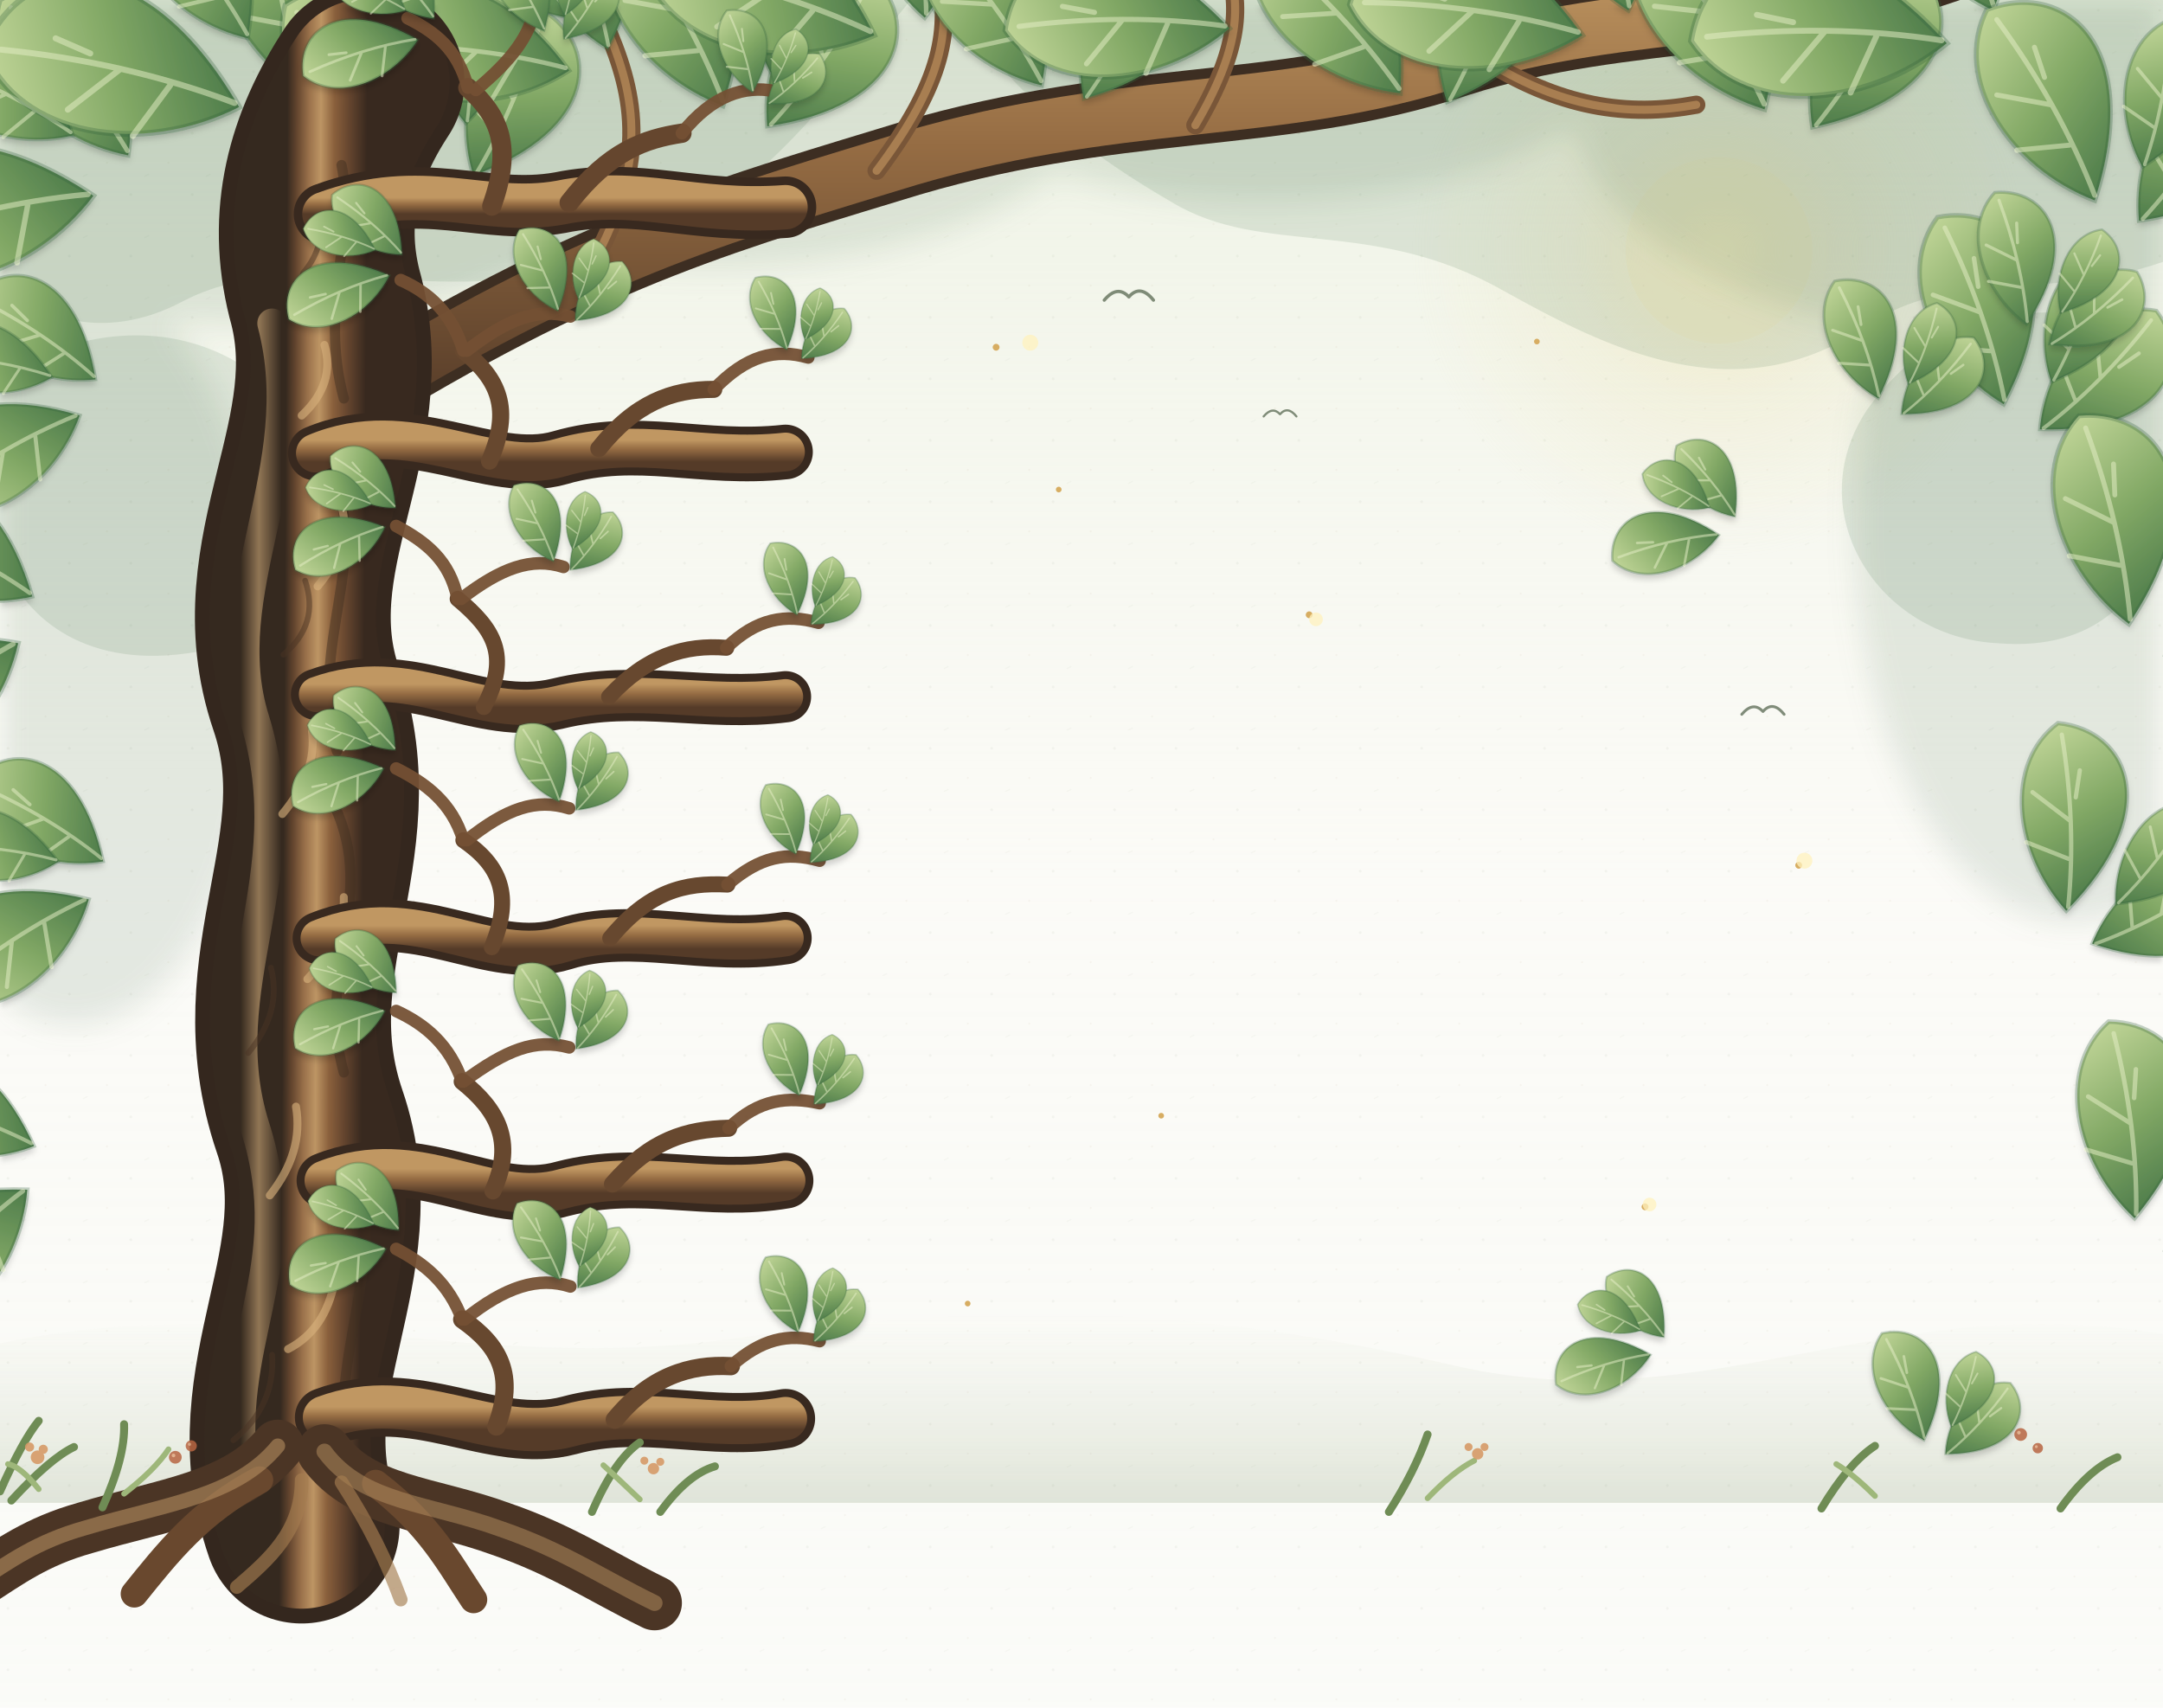
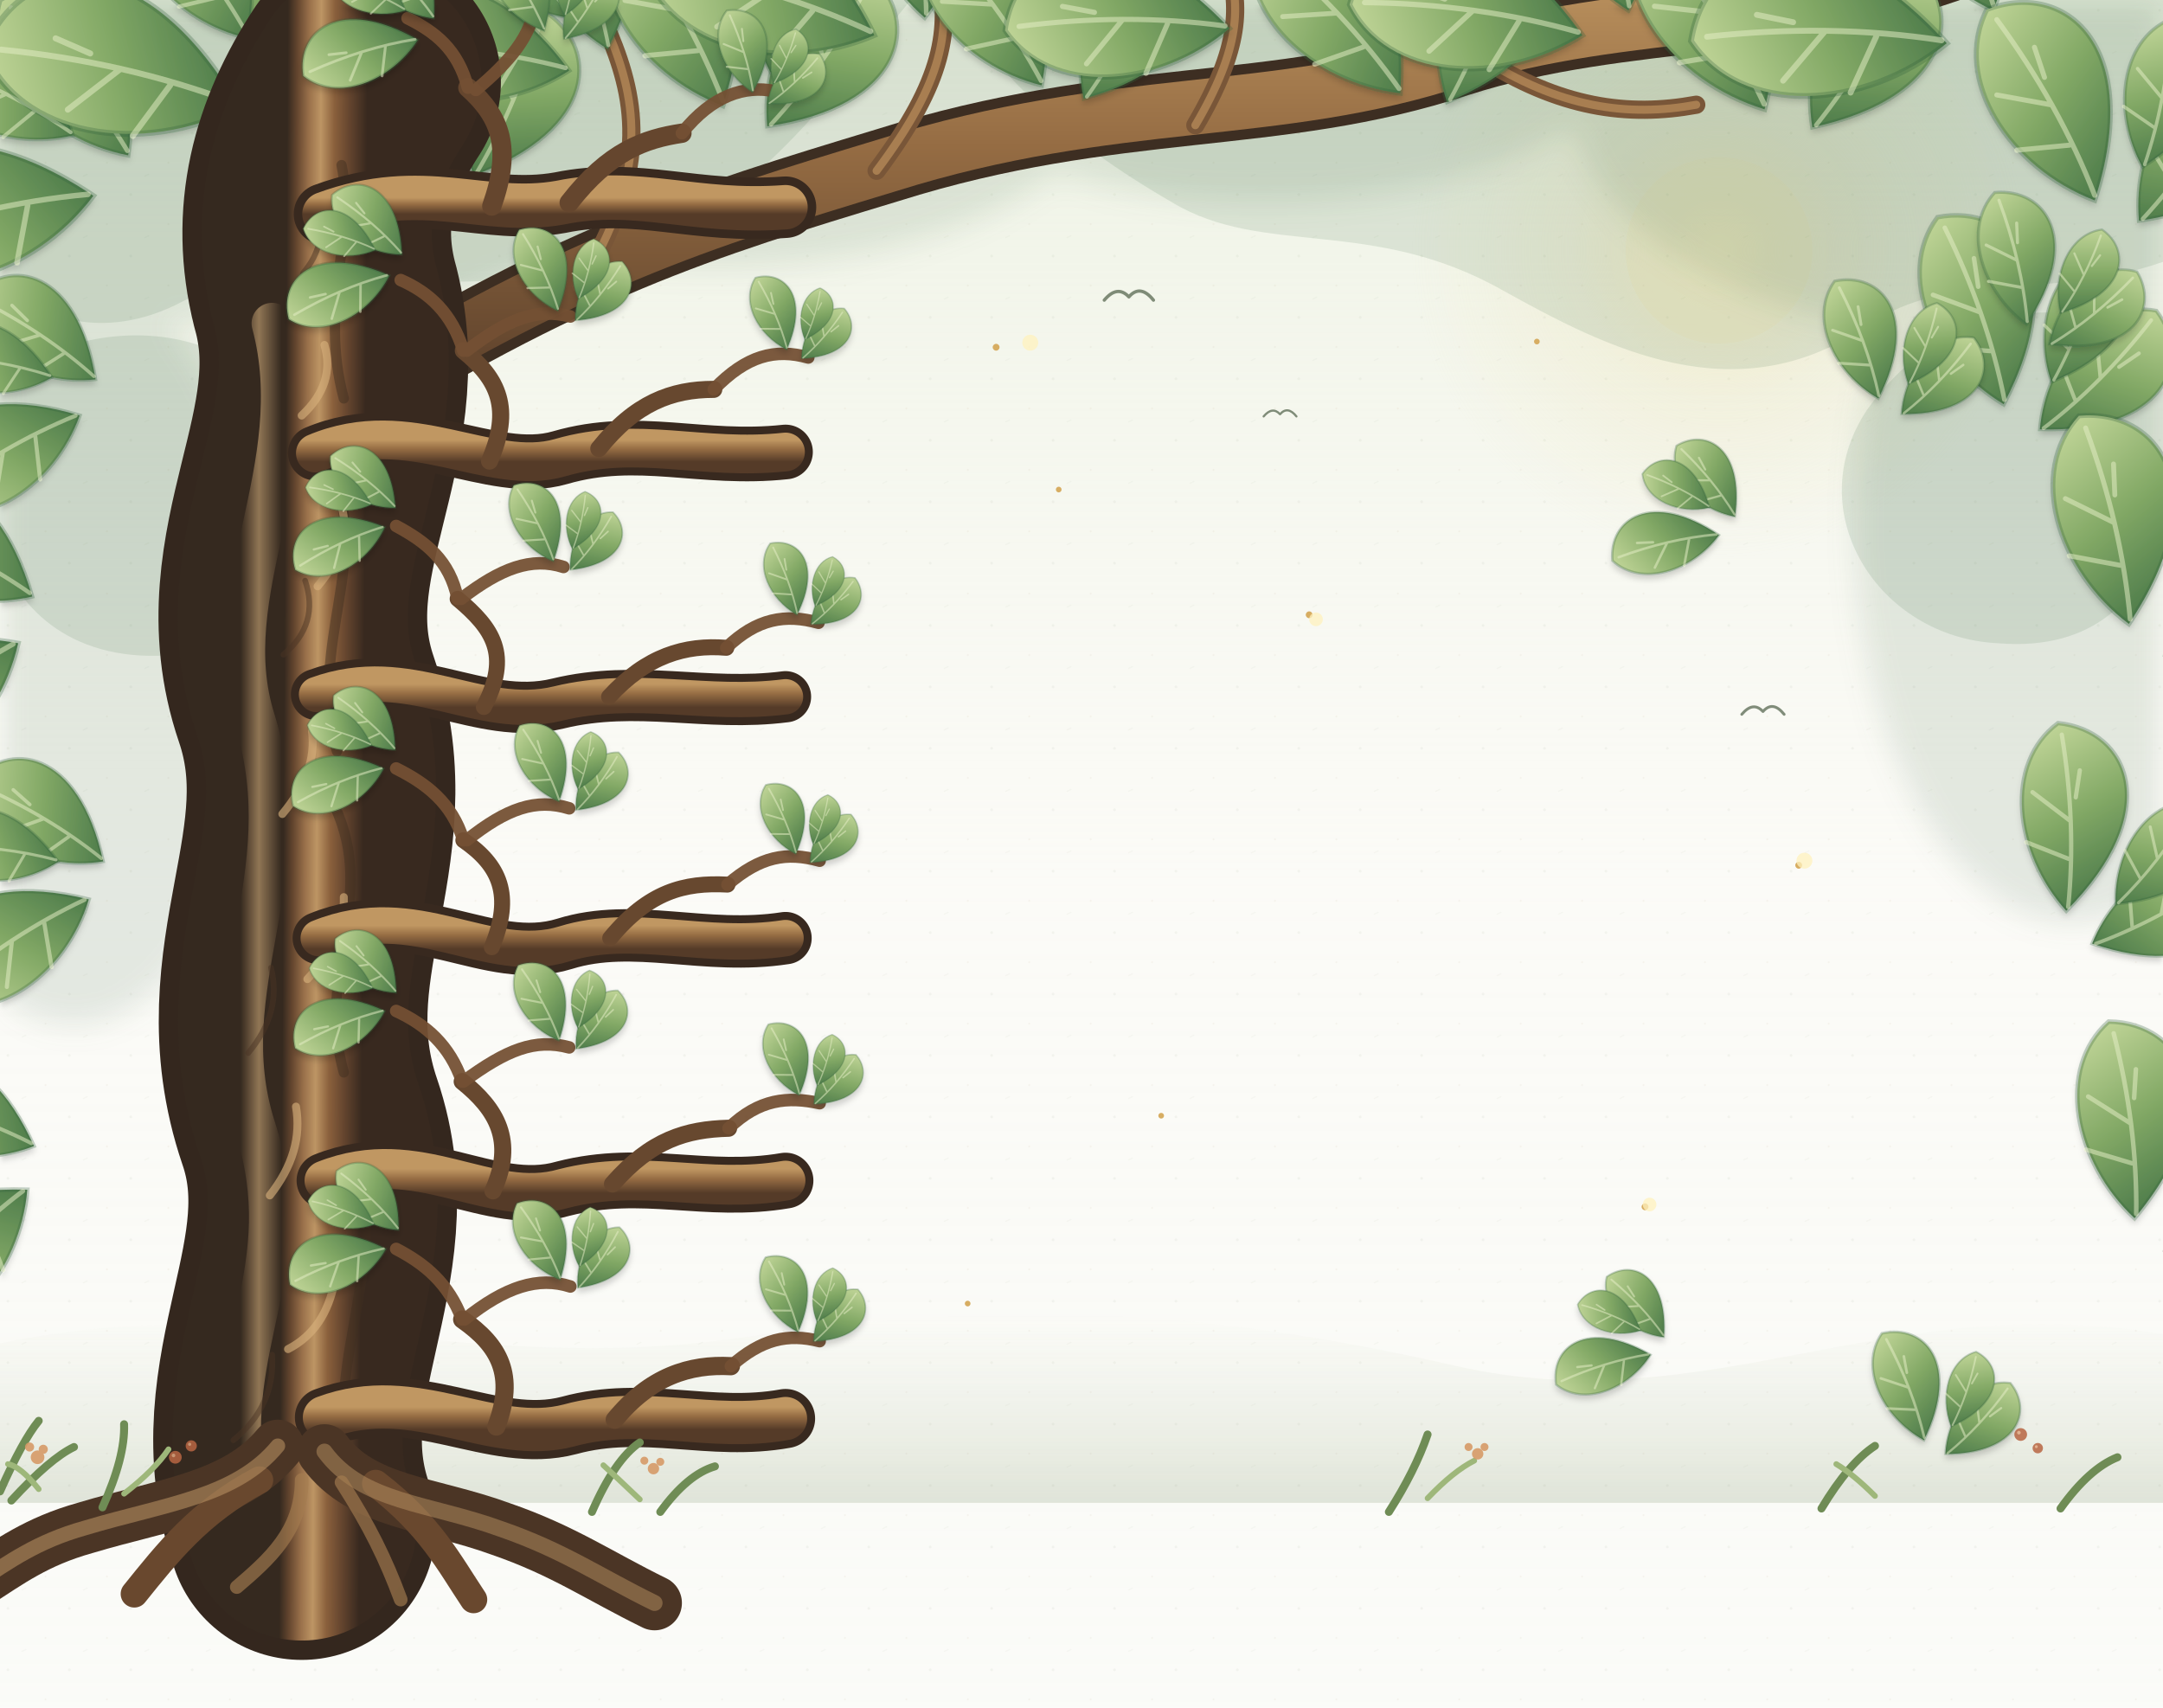
<svg xmlns="http://www.w3.org/2000/svg" viewBox="0 0 1900 1500" preserveAspectRatio="none" role="img" aria-label="Ilustração de uma grande árvore viva, com raízes, tronco, galhos e folhas">
  <defs>
    <linearGradient id="skyWash" x1="0" y1="0" x2="0" y2="1">
      <stop offset="0" stop-color="#e8efdc" stop-opacity=".8" />
      <stop offset=".52" stop-color="#f4f3e8" stop-opacity=".35" />
      <stop offset="1" stop-color="#e7ead8" stop-opacity=".18" />
    </linearGradient>
    <linearGradient id="bark" x1="0" y1="0" x2="1" y2=".1">
      <stop offset="0" stop-color="#35291f" />
      <stop offset=".12" stop-color="#63452e" />
      <stop offset=".27" stop-color="#99704a" />
      <stop offset=".42" stop-color="#bd9564" />
      <stop offset=".59" stop-color="#8a603c" />
      <stop offset=".77" stop-color="#66462f" />
      <stop offset="1" stop-color="#38291f" />
    </linearGradient>
    <linearGradient id="barkLight" x1="0" y1="0" x2="1" y2="0">
      <stop offset="0" stop-color="#f1c68d" stop-opacity="0" />
      <stop offset=".45" stop-color="#f1c68d" stop-opacity=".75" />
      <stop offset="1" stop-color="#f1c68d" stop-opacity="0" />
    </linearGradient>
    <linearGradient id="branchWood" x1="0" y1="0" x2="0" y2="1">
      <stop offset="0" stop-color="#c09762" />
      <stop offset=".42" stop-color="#956c43" />
      <stop offset="1" stop-color="#553b28" />
    </linearGradient>
    <linearGradient id="leafDeep" x1="0" y1="0" x2="1" y2="1">
      <stop offset="0" stop-color="#8fab70" />
      <stop offset=".48" stop-color="#47784a" />
      <stop offset="1" stop-color="#1c5034" />
    </linearGradient>
    <linearGradient id="leafGreen" x1="0" y1="0" x2="1" y2="1">
      <stop offset="0" stop-color="#c6d99c" />
      <stop offset=".52" stop-color="#83a966" />
      <stop offset="1" stop-color="#477647" />
    </linearGradient>
    <linearGradient id="leafLight" x1="0" y1="0" x2="1" y2="1">
      <stop offset="0" stop-color="#e1e9b9" />
      <stop offset=".58" stop-color="#a9c582" />
      <stop offset="1" stop-color="#668f53" />
    </linearGradient>
    <linearGradient id="leafOlive" x1="0" y1="0" x2="1" y2="1">
      <stop offset="0" stop-color="#b9c77c" />
      <stop offset="1" stop-color="#718d4f" />
    </linearGradient>
    <radialGradient id="sunGlow">
      <stop offset="0" stop-color="#fff4c6" stop-opacity=".7" />
      <stop offset=".48" stop-color="#e8dca7" stop-opacity=".22" />
      <stop offset="1" stop-color="#e8dca7" stop-opacity="0" />
    </radialGradient>
    <linearGradient id="ground" x1="0" y1="0" x2="0" y2="1">
      <stop offset="0" stop-color="#a7b989" stop-opacity="0" />
      <stop offset="1" stop-color="#71865e" stop-opacity=".2" />
    </linearGradient>
    <filter id="softShadow" x="-30%" y="-30%" width="160%" height="160%">
      <feGaussianBlur stdDeviation="13" />
    </filter>
    <filter id="leafShadow" x="-35%" y="-35%" width="170%" height="170%">
      <feGaussianBlur in="SourceAlpha" stdDeviation="3" result="blur" />
      <feOffset dy="4" result="offset" />
      <feComponentTransfer>
        <feFuncA type="linear" slope=".18" />
      </feComponentTransfer>
      <feMerge>
        <feMergeNode />
        <feMergeNode in="SourceGraphic" />
      </feMerge>
    </filter>
    <g id="leaf">
      <path d="M0 0 C-34 -13 -57 -48 -43 -76 C-12 -88 20 -62 0 0Z" fill="url(#leafGreen)" />
      <path d="M0 0 C-34 -13 -57 -48 -43 -76 C-12 -88 20 -62 0 0Z" fill="none" stroke="#315e3c" stroke-opacity=".28" stroke-width="2" />
      <path d="M0 -2 Q-14 -38 -39 -72 M-17 -38 L-39 -42 M-10 -22 L-31 -20 M-20 -49 L-24 -61" fill="none" stroke="#e5edc5" stroke-width="2" stroke-linecap="round" opacity=".52" />
    </g>
    <g id="leafPair">
      <use href="#leaf" transform="rotate(-36) scale(1.05)" />
      <use href="#leaf" transform="translate(20 -4) rotate(28) scale(.88)" />
      <use href="#leaf" transform="translate(8 -23) rotate(4) scale(.72)" />
    </g>
    <g id="berry">
      <circle r="7" fill="#b76542" />
      <circle cx="-2" cy="-2" r="2" fill="#f2c49b" opacity=".7" />
    </g>
    <g id="bird" fill="none" stroke="#52634b" stroke-width="4" stroke-linecap="round" stroke-linejoin="round" opacity=".72">
      <path d="M0 12 Q16 -7 30 8 Q44 -8 60 12" />
    </g>
    <pattern id="grain" width="54" height="54" patternUnits="userSpaceOnUse">
      <circle cx="7" cy="9" r="1.2" fill="#667d53" opacity=".13" />
      <circle cx="40" cy="35" r=".9" fill="#99744b" opacity=".12" />
      <path d="M19 47l4 -2" stroke="#667d53" stroke-width="1" opacity=".1" />
    </pattern>
  </defs>
  <rect width="1900" height="1500" fill="url(#skyWash)" />
  <circle cx="1510" cy="220" r="270" fill="url(#sunGlow)" />
  <circle cx="1510" cy="220" r="82" fill="#f7e9b8" opacity=".22" />
  <path d="M0 1180 C240 1130 410 1210 650 1175 S1060 1150 1280 1200 S1660 1130 1900 1172 V1320 H0Z" fill="url(#ground)" />
  <rect width="1900" height="1500" fill="url(#grain)" opacity=".45" />
  <g opacity=".12" filter="url(#softShadow)" fill="#315c3a">
    <ellipse cx="220" cy="95" rx="360" ry="190" />
    <ellipse cx="625" cy="65" rx="350" ry="170" />
    <ellipse cx="1110" cy="22" rx="330" ry="155" />
    <ellipse cx="1740" cy="85" rx="360" ry="210" />
    <ellipse cx="1820" cy="460" rx="190" ry="350" />
    <ellipse cx="65" cy="570" rx="170" ry="330" />
  </g>
  <g fill="#3e7047" opacity=".13">
    <path d="M0 0H800 C710 110 650 190 530 230 C380 275 260 212 160 265 C90 302 28 278 0 245Z" />
    <path d="M830 0H1900V230 C1800 265 1715 235 1640 286 C1525 365 1410 305 1320 255 C1205 190 1110 226 1030 178 C930 120 890 75 830 0Z" />
    <path d="M0 330 C120 260 230 300 280 395 C325 480 260 565 155 575 C65 584 15 535 0 485Z" />
    <path d="M1900 300 C1800 250 1700 275 1640 360 C1580 450 1650 560 1755 565 C1840 572 1880 525 1900 470Z" />
  </g>
  <g fill="none" stroke-linecap="round" stroke-linejoin="round">
    <path d="M285 365 C500 230 615 195 780 145 C980 82 1120 105 1280 52 C1430 4 1575 24 1740 -42" stroke="#3d2e22" stroke-width="66" />
    <path d="M285 365 C500 230 615 195 780 145 C980 82 1120 105 1280 52 C1430 4 1575 24 1740 -42" stroke="url(#branchWood)" stroke-width="48" />
    <path d="M510 250 C570 152 560 90 535 30 M770 150 C830 70 835 26 825 -25 M1050 110 C1090 42 1090 4 1078 -32 M1300 50 C1370 95 1430 103 1490 92 M1545 26 C1600 -10 1630 -40 1642 -80" stroke="#795638" stroke-width="16" />
    <path d="M510 250 C570 152 560 90 535 30 M770 150 C830 70 835 26 825 -25 M1050 110 C1090 42 1090 4 1078 -32 M1300 50 C1370 95 1430 103 1490 92" stroke="#c1945d" stroke-width="7" opacity=".65" />
  </g>
  <g filter="url(#leafShadow)">
    <use href="#leafPair" transform="translate(82 172) rotate(-38) scale(2.3)" />
    <use href="#leafPair" transform="translate(210 94) rotate(-12) scale(2.5)" />
    <use href="#leafPair" transform="translate(375 145) rotate(24) scale(2.05)" />
    <use href="#leafPair" transform="translate(500 62) rotate(-18) scale(1.9)" />
    <use href="#leafPair" transform="translate(635 93) rotate(36) scale(2.1)" />
    <use href="#leafPair" transform="translate(768 31) rotate(-8) scale(2.3)" />
    <use href="#leafPair" transform="translate(915 75) rotate(29) scale(1.9)" />
    <use href="#leafPair" transform="translate(1080 25) rotate(-25) scale(2.15)" />
    <use href="#leafPair" transform="translate(1230 82) rotate(22) scale(2.05)" />
    <use href="#leafPair" transform="translate(1390 31) rotate(-17) scale(2.25)" />
    <use href="#leafPair" transform="translate(1550 96) rotate(32) scale(2.2)" />
    <use href="#leafPair" transform="translate(1710 38) rotate(-24) scale(2.45)" />
    <use href="#leafPair" transform="translate(1840 176) rotate(36) scale(2.1)" />
    <use href="#leafPair" transform="translate(70 365) rotate(-55) scale(1.7)" />
    <use href="#leafPair" transform="translate(1760 355) rotate(46) scale(1.9)" />
  </g>
  <g fill="none" stroke-linecap="round" stroke-linejoin="round">
-     <path d="M265 1340 C220 1210 315 1110 272 985 C224 844 314 746 269 614 C225 485 321 385 285 258 C268 190 284 130 322 72" stroke="#34271e" stroke-width="172" />
-     <path d="M265 1340 C220 1210 315 1110 272 985 C224 844 314 746 269 614 C225 485 321 385 285 258 C268 190 284 130 322 72" stroke="url(#bark)" stroke-width="146" />
-     <path d="M215 1300 C195 1180 264 1115 224 990 C185 867 266 770 224 633 C188 520 273 411 239 284" stroke="url(#barkLight)" stroke-width="26" opacity=".65" />
+     <path d="M265 1340 C220 1210 315 1110 272 985 C224 844 314 746 269 614 C225 485 321 385 285 258 C268 190 284 130 322 72" stroke="#34271e" stroke-width="236" />
+     <path d="M265 1340 C220 1210 315 1110 272 985 C224 844 314 746 269 614 C225 485 321 385 285 258 C268 190 284 130 322 72" stroke="url(#bark)" stroke-width="202" />
+     <path d="M215 1300 C195 1180 264 1115 224 990 C185 867 266 770 224 633 C188 520 273 411 239 284" stroke="url(#barkLight)" stroke-width="36" opacity=".65" />
    <path d="M306 1285 C286 1190 344 1111 310 1010 M302 942 C277 853 332 790 294 708 M296 660 C270 565 327 493 291 412 M302 350 C280 268 313 206 300 145" stroke="#3e2d20" stroke-width="9" opacity=".48" />
    <path d="M253 1185 Q286 1168 294 1125 M237 1050 Q267 1012 260 972 M270 860 Q303 825 302 788 M248 715 Q279 678 274 642 M279 515 Q310 478 300 445 M265 365 Q295 337 285 303" stroke="#d9b27c" stroke-width="7" opacity=".62" />
    <path d="M205 1265 Q242 1235 239 1190 M218 925 Q248 889 238 850 M249 575 Q281 548 268 510 M266 240 Q288 215 279 183" stroke="#4a3424" stroke-width="5" opacity=".5" />
  </g>
  <g fill="none" stroke-linecap="round" stroke-linejoin="round">
    <g>
      <path d="M285 188 C372 156 425 190 492 178 C560 164 610 188 690 182" stroke="#38291f" stroke-width="54" />
      <path d="M285 188 C372 156 425 190 492 178 C560 164 610 188 690 182" stroke="url(#branchWood)" stroke-width="39" />
      <path d="M432 181 C450 130 440 103 411 77 M500 178 C535 133 566 122 599 117" stroke="#65462e" stroke-width="17" />
    </g>
    <g>
      <path d="M277 398 C360 363 430 420 492 402 C561 382 616 405 690 397" stroke="#38291f" stroke-width="48" />
      <path d="M277 398 C360 363 430 420 492 402 C561 382 616 405 690 397" stroke="url(#branchWood)" stroke-width="34" />
      <path d="M430 405 C450 359 438 333 407 308 M526 394 C558 354 590 342 627 342" stroke="#67482f" stroke-width="15" />
    </g>
    <g>
      <path d="M278 610 C360 580 420 635 490 618 C560 601 620 621 690 612" stroke="#38291f" stroke-width="45" />
      <path d="M278 610 C360 580 420 635 490 618 C560 601 620 621 690 612" stroke="url(#branchWood)" stroke-width="31" />
      <path d="M425 621 C449 575 433 552 402 526 M535 612 C568 576 602 566 638 569" stroke="#67482f" stroke-width="14" />
    </g>
    <g>
      <path d="M280 824 C366 789 428 850 496 829 C557 810 619 835 690 824" stroke="#38291f" stroke-width="46" />
      <path d="M280 824 C366 789 428 850 496 829 C557 810 619 835 690 824" stroke="url(#branchWood)" stroke-width="32" />
      <path d="M432 832 C451 786 439 760 407 738 M536 824 C570 783 601 775 639 777" stroke="#67482f" stroke-width="14" />
    </g>
    <g>
      <path d="M285 1037 C368 1004 429 1063 495 1044 C565 1026 620 1049 690 1037" stroke="#38291f" stroke-width="49" />
      <path d="M285 1037 C368 1004 429 1063 495 1044 C565 1026 620 1049 690 1037" stroke="url(#branchWood)" stroke-width="35" />
      <path d="M433 1046 C453 1002 436 974 406 950 M538 1040 C572 1001 603 992 640 991" stroke="#67482f" stroke-width="15" />
    </g>
    <g>
      <path d="M285 1245 C365 1215 432 1270 500 1252 C566 1234 624 1258 690 1246" stroke="#38291f" stroke-width="52" />
      <path d="M285 1245 C365 1215 432 1270 500 1252 C566 1234 624 1258 690 1246" stroke="url(#branchWood)" stroke-width="38" />
      <path d="M436 1253 C453 1208 439 1182 406 1159 M540 1247 C571 1209 606 1198 642 1200" stroke="#67482f" stroke-width="16" />
    </g>
  </g>
  <g fill="none" stroke="#745033" stroke-width="11" stroke-linecap="round" opacity=".94">
    <path d="M411 77 C402 43 382 28 358 16 M418 79 C448 54 467 31 470 4 M599 117 C626 83 655 75 680 80" />
    <path d="M407 308 C397 275 377 257 352 246 M410 308 C445 281 471 270 501 278 M627 342 C656 312 681 306 710 314" />
    <path d="M402 526 C395 492 374 476 348 462 M405 526 C440 499 467 489 495 498 M638 569 C665 543 690 539 719 547" />
    <path d="M407 738 C397 705 374 688 348 675 M410 738 C445 710 471 701 500 710 M639 777 C668 752 691 748 720 756" />
    <path d="M406 950 C395 918 374 900 348 888 M407 950 C445 922 470 912 500 920 M640 991 C667 965 692 963 720 969" />
    <path d="M406 1159 C394 1127 373 1110 348 1097 M408 1159 C444 1130 473 1121 501 1130 M642 1200 C669 1176 692 1171 720 1178" />
  </g>
  <g filter="url(#leafShadow)">
    <use href="#leafPair" transform="translate(367 35) rotate(-42) scale(1.15)" />
    <use href="#leafPair" transform="translate(478 27) rotate(34) scale(.92)" />
    <use href="#leafPair" transform="translate(661 81) rotate(48) scale(.82)" />
    <use href="#leafPair" transform="translate(342 242) rotate(-48) scale(1.05)" />
    <use href="#leafPair" transform="translate(490 273) rotate(40) scale(.86)" />
    <use href="#leafPair" transform="translate(691 307) rotate(42) scale(.75)" />
    <use href="#leafPair" transform="translate(338 463) rotate(-50) scale(.95)" />
    <use href="#leafPair" transform="translate(486 493) rotate(38) scale(.82)" />
    <use href="#leafPair" transform="translate(700 540) rotate(45) scale(.73)" />
    <use href="#leafPair" transform="translate(337 675) rotate(-47) scale(.94)" />
    <use href="#leafPair" transform="translate(491 704) rotate(38) scale(.82)" />
    <use href="#leafPair" transform="translate(699 750) rotate(42) scale(.72)" />
    <use href="#leafPair" transform="translate(338 888) rotate(-47) scale(.93)" />
    <use href="#leafPair" transform="translate(491 914) rotate(37) scale(.82)" />
    <use href="#leafPair" transform="translate(702 962) rotate(42) scale(.74)" />
    <use href="#leafPair" transform="translate(339 1097) rotate(-45) scale(.98)" />
    <use href="#leafPair" transform="translate(492 1124) rotate(36) scale(.84)" />
    <use href="#leafPair" transform="translate(701 1170) rotate(42) scale(.78)" />
  </g>
  <g filter="url(#leafShadow)">
    <use href="#leafPair" transform="translate(16 565) rotate(-62) scale(2.1)" />
    <use href="#leafPair" transform="translate(78 790) rotate(-58) scale(1.75)" />
    <use href="#leafPair" transform="translate(24 1045) rotate(-70) scale(1.9)" />
    <use href="#leafPair" transform="translate(1870 548) rotate(52) scale(2.05)" />
    <use href="#leafPair" transform="translate(1815 800) rotate(63) scale(1.8)" />
    <use href="#leafPair" transform="translate(1875 1070) rotate(58) scale(1.9)" />
    <use href="#leafPair" transform="translate(1650 350) rotate(45) scale(1.2)" />
    <use href="#leafPair" transform="translate(1510 470) rotate(-38) scale(1.05)" />
    <use href="#leafPair" transform="translate(1780 285) rotate(52) scale(1.3)" />
    <use href="#leafPair" transform="translate(1450 1190) rotate(-42) scale(.95)" />
    <use href="#leafPair" transform="translate(1690 1265) rotate(44) scale(1.1)" />
  </g>
  <g fill="none" stroke-linecap="round" stroke-linejoin="round">
    <path d="M244 1270 C207 1315 145 1321 75 1342 C32 1354 8 1372 -20 1390" stroke="#4b3525" stroke-width="46" />
    <path d="M285 1275 C318 1320 377 1320 440 1343 C495 1362 526 1384 575 1408" stroke="#4b3525" stroke-width="48" />
    <path d="M228 1300 C175 1328 147 1364 118 1400 M330 1303 C378 1340 394 1372 416 1405" stroke="#69482e" stroke-width="24" />
    <path d="M244 1270 C207 1315 145 1321 75 1342 C32 1354 8 1372 -20 1390" stroke="#bd9564" stroke-width="13" opacity=".55" />
    <path d="M285 1275 C318 1320 377 1320 440 1343 C495 1362 526 1384 575 1408" stroke="#bd9564" stroke-width="14" opacity=".48" />
    <path d="M265 1300 C265 1345 236 1370 208 1394 M300 1302 C325 1341 339 1370 352 1405" stroke="#a57c50" stroke-width="12" opacity=".65" />
  </g>
  <g fill="none" stroke-linecap="round">
    <path d="M0 1310 Q20 1265 34 1248 M10 1318 Q44 1281 65 1271 M90 1324 Q110 1280 109 1251 M520 1328 Q540 1282 562 1267 M580 1328 Q604 1295 628 1288 M1220 1328 Q1243 1292 1254 1260 M1600 1325 Q1624 1285 1647 1270 M1810 1325 Q1835 1290 1860 1280" stroke="#6f8c55" stroke-width="7" />
    <path d="M34 1308 Q18 1288 7 1286 M109 1312 Q136 1291 148 1273 M562 1317 Q540 1296 530 1287 M1254 1316 Q1277 1292 1295 1283 M1647 1314 Q1628 1295 1613 1286" stroke="#9eb77a" stroke-width="5" />
  </g>
  <g fill="#d69a67" opacity=".9">
    <circle cx="33" cy="1280" r="6" />
    <circle cx="38" cy="1273" r="4" />
    <circle cx="26" cy="1271" r="4" />
    <circle cx="574" cy="1290" r="5" />
    <circle cx="580" cy="1284" r="3.5" />
    <circle cx="566" cy="1283" r="3.5" />
    <circle cx="1298" cy="1277" r="5" />
    <circle cx="1304" cy="1271" r="3.5" />
    <circle cx="1290" cy="1271" r="3.5" />
  </g>
  <g opacity=".85">
    <use href="#berry" transform="translate(154 1280) scale(.8)" />
    <use href="#berry" transform="translate(168 1270) scale(.7)" />
    <use href="#berry" transform="translate(1775 1260) scale(.8)" />
    <use href="#berry" transform="translate(1790 1272) scale(.65)" />
  </g>
  <use href="#bird" transform="translate(970 255) scale(.72)" />
  <use href="#bird" transform="translate(1110 360) scale(.48)" />
  <use href="#bird" transform="translate(1530 620) scale(.62)" />
  <g fill="#d7ad62">
    <circle cx="875" cy="305" r="3" />
    <circle cx="930" cy="430" r="2.5" />
    <circle cx="1150" cy="540" r="3" />
    <circle cx="1350" cy="300" r="2.5" />
    <circle cx="1580" cy="760" r="3" />
    <circle cx="1020" cy="980" r="2.5" />
    <circle cx="1445" cy="1060" r="3" />
    <circle cx="850" cy="1145" r="2.5" />
  </g>
  <g fill="#fff2bd" opacity=".75">
    <circle cx="905" cy="301" r="7" />
    <circle cx="1156" cy="544" r="6" />
    <circle cx="1585" cy="756" r="7" />
    <circle cx="1449" cy="1058" r="6" />
  </g>
</svg>
